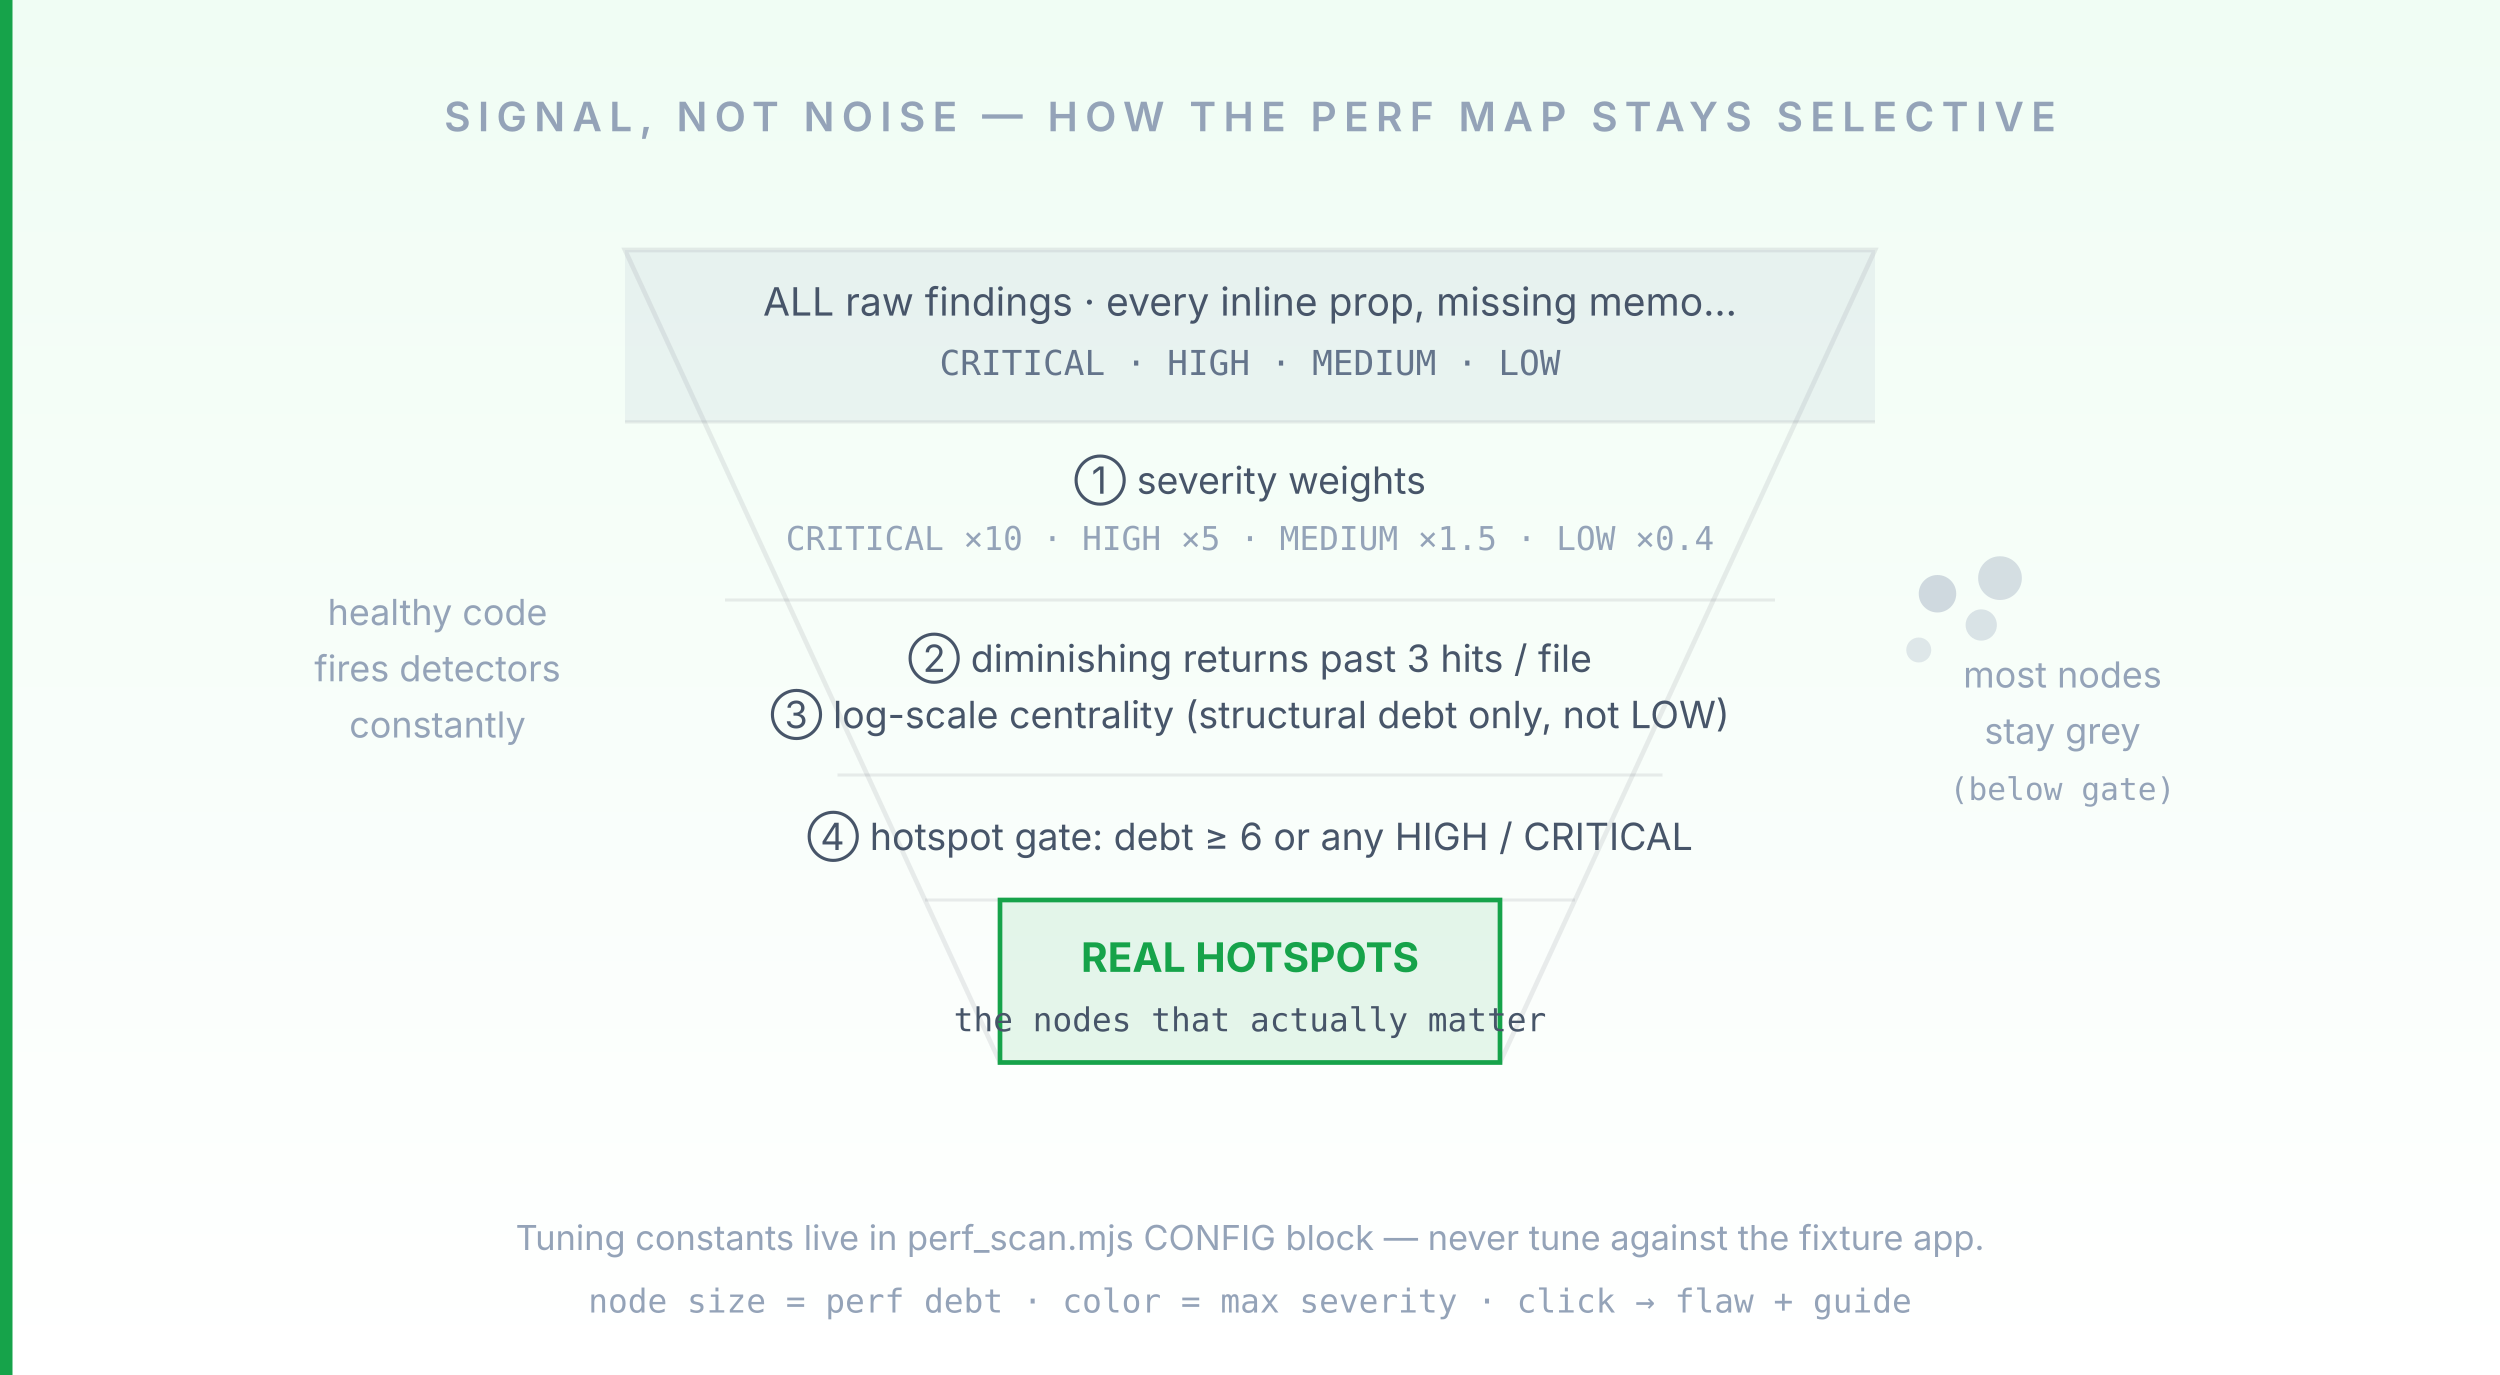
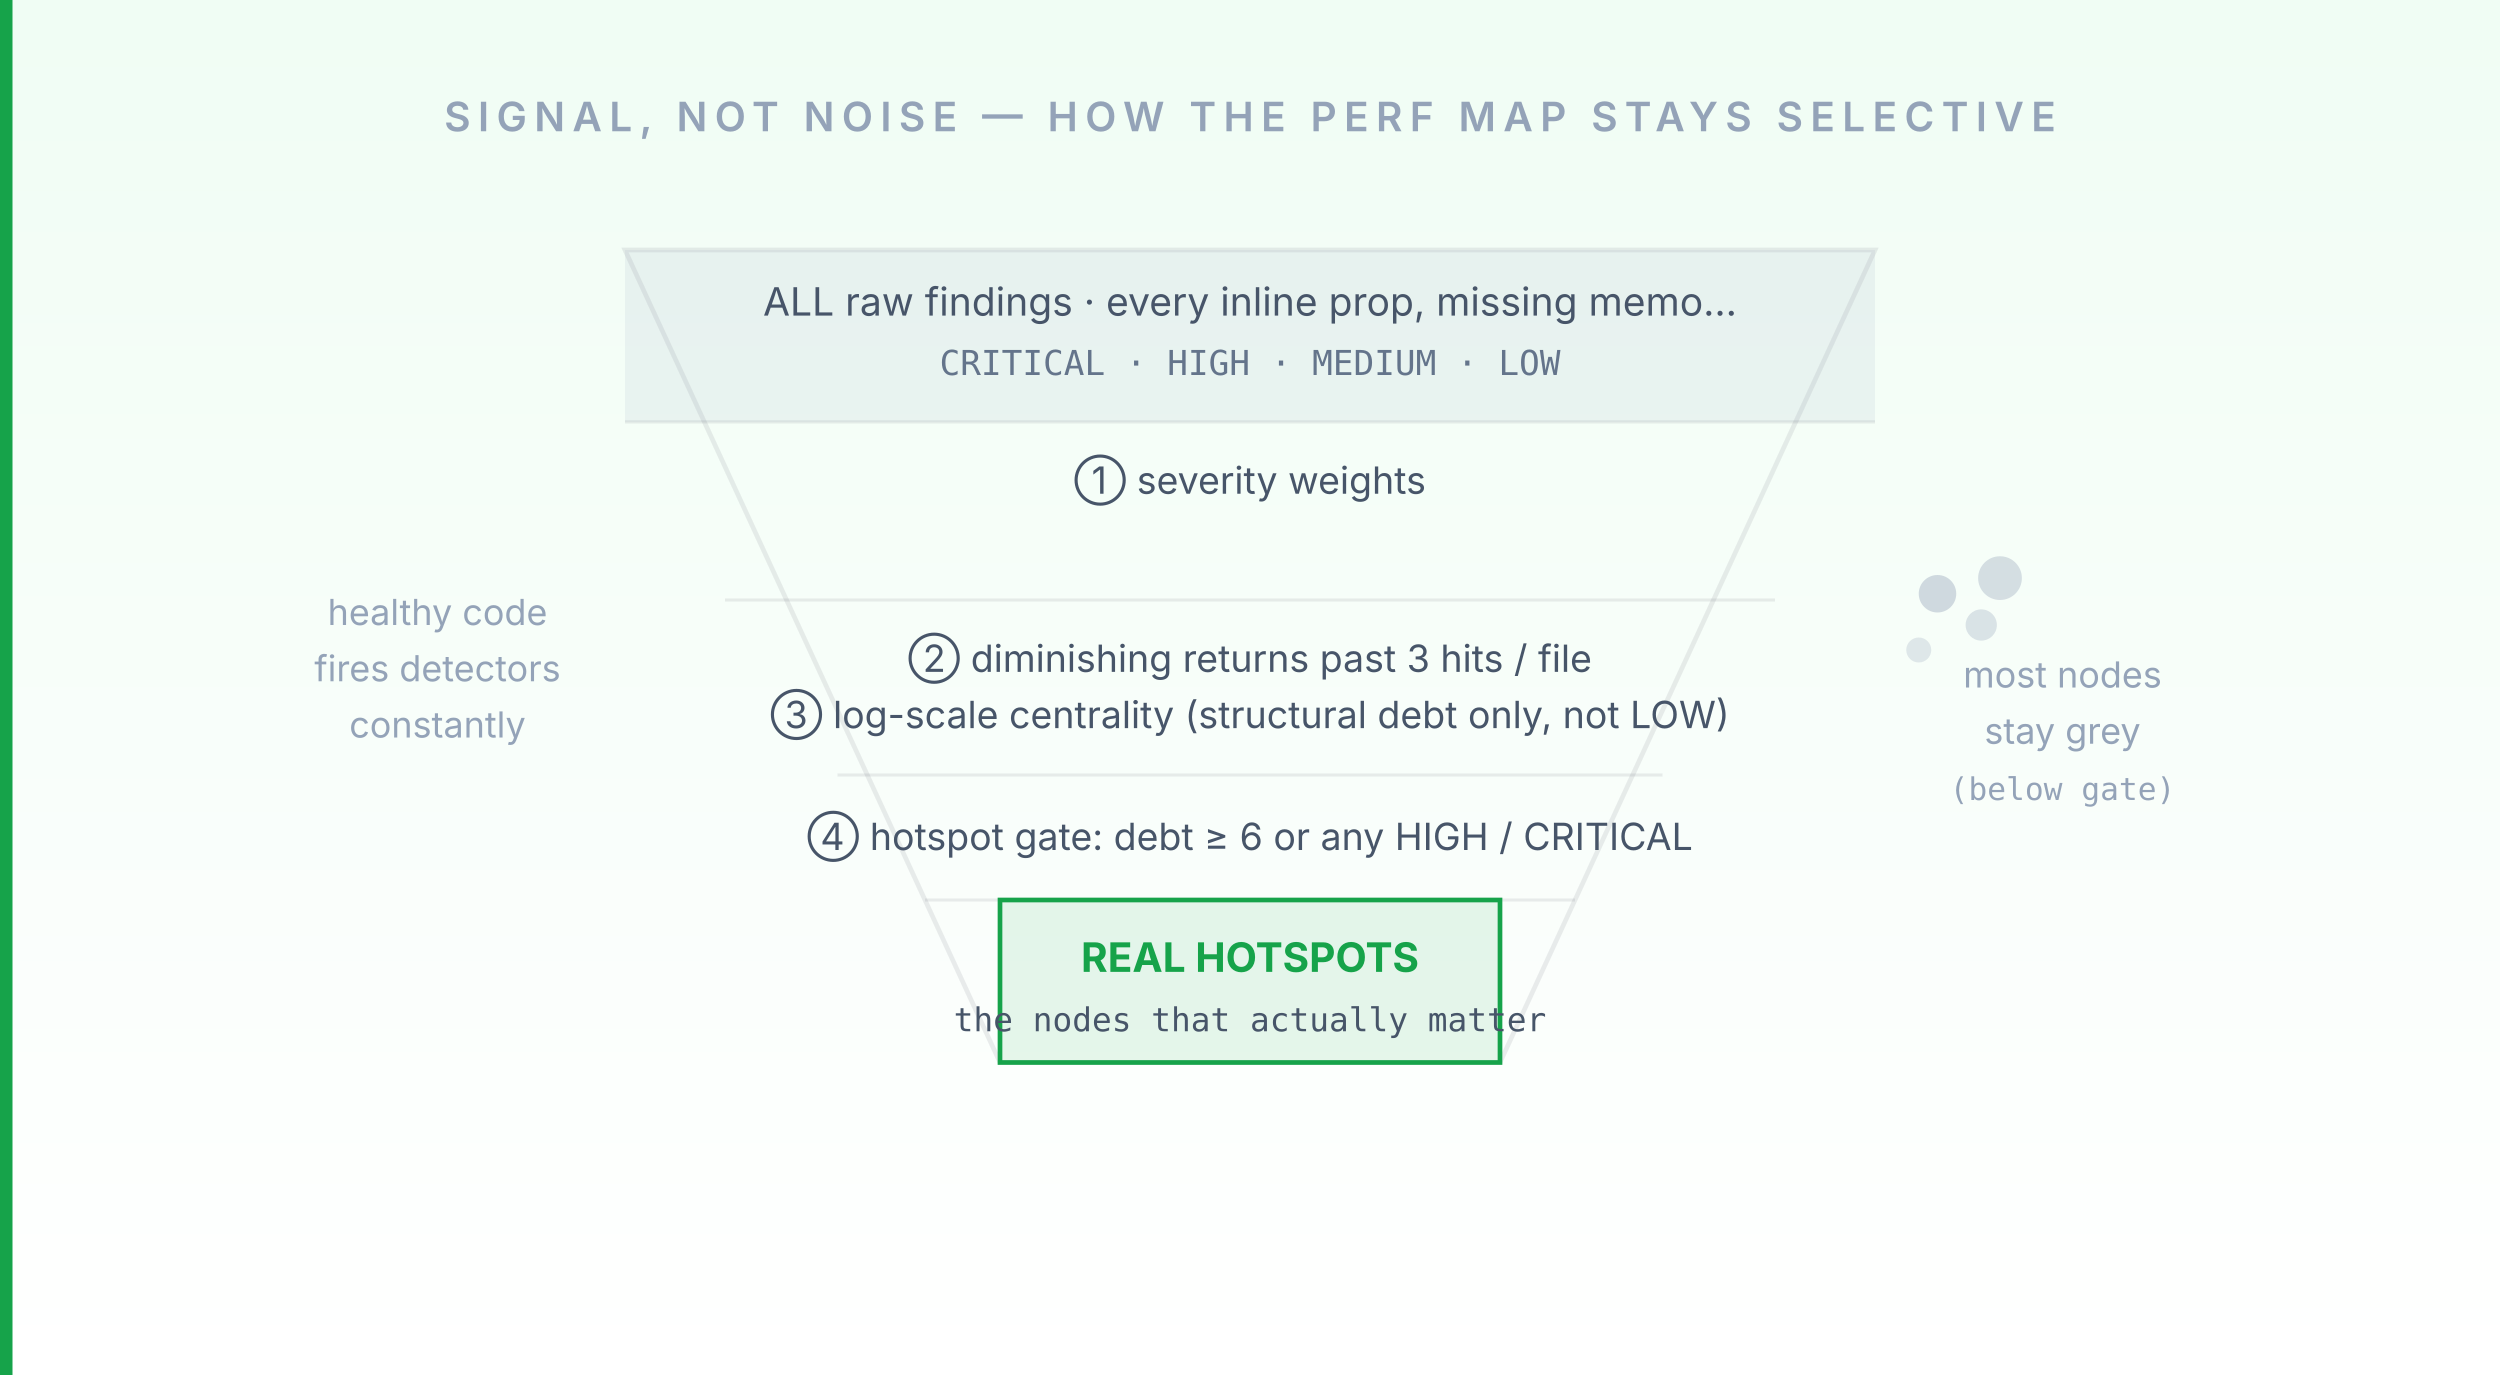
<svg xmlns="http://www.w3.org/2000/svg" viewBox="0 0 800 440" width="800" height="440">
  <defs>
    <linearGradient id="bg" x1="0" y1="0" x2="0" y2="1">
      <stop offset="0%" stop-color="#f0fdf4" />
      <stop offset="100%" stop-color="#ffffff" />
    </linearGradient>
  </defs>
  <rect width="800" height="440" fill="url(#bg)" />
  <text x="400" y="42" text-anchor="middle" font-family="-apple-system,'SF Pro Text',sans-serif" font-size="13" font-weight="600" letter-spacing="0.18em" fill="#94a3b8">SIGNAL, NOT NOISE — HOW THE PERF MAP STAYS SELECTIVE</text>
  <path d="M 200 80 L 600 80 L 480 340 L 320 340 Z" fill="none" stroke="rgba(15,23,42,0.08)" stroke-width="1.5" />
  <rect x="200" y="80" width="400" height="55" rx="0" fill="rgba(148,163,184,0.12)" />
  <text x="400" y="101" text-anchor="middle" font-family="-apple-system,'SF Pro Text',sans-serif" font-size="12.5" fill="#475569">ALL raw findings  ·  every inline prop, missing memo…</text>
  <text x="400" y="120" text-anchor="middle" font-family="'SF Mono',monospace" font-size="11" fill="#64748b">CRITICAL · HIGH · MEDIUM · LOW</text>
  <line x1="200" y1="135" x2="600" y2="135" stroke="rgba(15,23,42,0.08)" stroke-width="1" />
  <text x="400" y="158" text-anchor="middle" font-family="-apple-system,'SF Pro Text',sans-serif" font-size="12" fill="#475569">① severity weights</text>
-   <text x="400" y="176" text-anchor="middle" font-family="'SF Mono',monospace" font-size="10.5" fill="#94a3b8">CRITICAL ×10  ·  HIGH ×5  ·  MEDIUM ×1.5  ·  LOW ×0.4</text>
  <line x1="232" y1="192" x2="568" y2="192" stroke="rgba(15,23,42,0.08)" stroke-width="1" />
  <text x="400" y="215" text-anchor="middle" font-family="-apple-system,'SF Pro Text',sans-serif" font-size="12" fill="#475569">② diminishing returns past 3 hits / file</text>
  <text x="400" y="233" text-anchor="middle" font-family="-apple-system,'SF Pro Text',sans-serif" font-size="12" fill="#475569">③ log-scale centrality  (structural debt only, not LOW)</text>
  <line x1="268" y1="248" x2="532" y2="248" stroke="rgba(15,23,42,0.08)" stroke-width="1" />
  <text x="400" y="272" text-anchor="middle" font-family="-apple-system,'SF Pro Text',sans-serif" font-size="12" fill="#475569">④ hotspot gate: debt ≥ 6  or  any HIGH / CRITICAL</text>
  <line x1="296" y1="288" x2="504" y2="288" stroke="rgba(15,23,42,0.08)" stroke-width="1" />
  <rect x="320" y="288" width="160" height="52" rx="0" fill="rgba(22,163,74,0.10)" stroke="#16a34a" stroke-width="1.5" />
  <text x="400" y="311" text-anchor="middle" font-family="-apple-system,'SF Pro Text',sans-serif" font-size="13" font-weight="700" fill="#16a34a">REAL HOTSPOTS</text>
  <text x="400" y="330" text-anchor="middle" font-family="'SF Mono',monospace" font-size="10.5" fill="#475569">the nodes that actually matter</text>
  <text x="660" y="220" text-anchor="middle" font-family="-apple-system,'SF Pro Text',sans-serif" font-size="11.5" fill="#94a3b8">most nodes</text>
  <text x="660" y="238" text-anchor="middle" font-family="-apple-system,'SF Pro Text',sans-serif" font-size="11.5" fill="#94a3b8">stay grey</text>
  <text x="660" y="256" text-anchor="middle" font-family="'SF Mono',monospace" font-size="10" fill="#94a3b8">(below gate)</text>
  <circle cx="620" cy="190" r="6" fill="#94a3b8" opacity="0.4" />
  <circle cx="634" cy="200" r="5" fill="#94a3b8" opacity="0.3" />
  <circle cx="614" cy="208" r="4" fill="#94a3b8" opacity="0.25" />
  <circle cx="640" cy="185" r="7" fill="#94a3b8" opacity="0.35" />
  <text x="140" y="200" text-anchor="middle" font-family="-apple-system,'SF Pro Text',sans-serif" font-size="11.5" fill="#94a3b8">healthy code</text>
  <text x="140" y="218" text-anchor="middle" font-family="-apple-system,'SF Pro Text',sans-serif" font-size="11.5" fill="#94a3b8">fires detectors</text>
  <text x="140" y="236" text-anchor="middle" font-family="-apple-system,'SF Pro Text',sans-serif" font-size="11.5" fill="#94a3b8">constantly</text>
-   <text x="400" y="400" text-anchor="middle" font-family="-apple-system,'SF Pro Text',sans-serif" font-size="11" fill="#94a3b8">Tuning constants live in perf_scan.mjs CONFIG block — never tune against the fixture app.</text>
-   <text x="400" y="420" text-anchor="middle" font-family="'SF Mono',monospace" font-size="10.5" fill="#94a3b8">node size = perf debt  ·  color = max severity  ·  click → flaw + guide</text>
  <rect x="0" y="0" width="4" height="440" fill="#16a34a" />
</svg>
